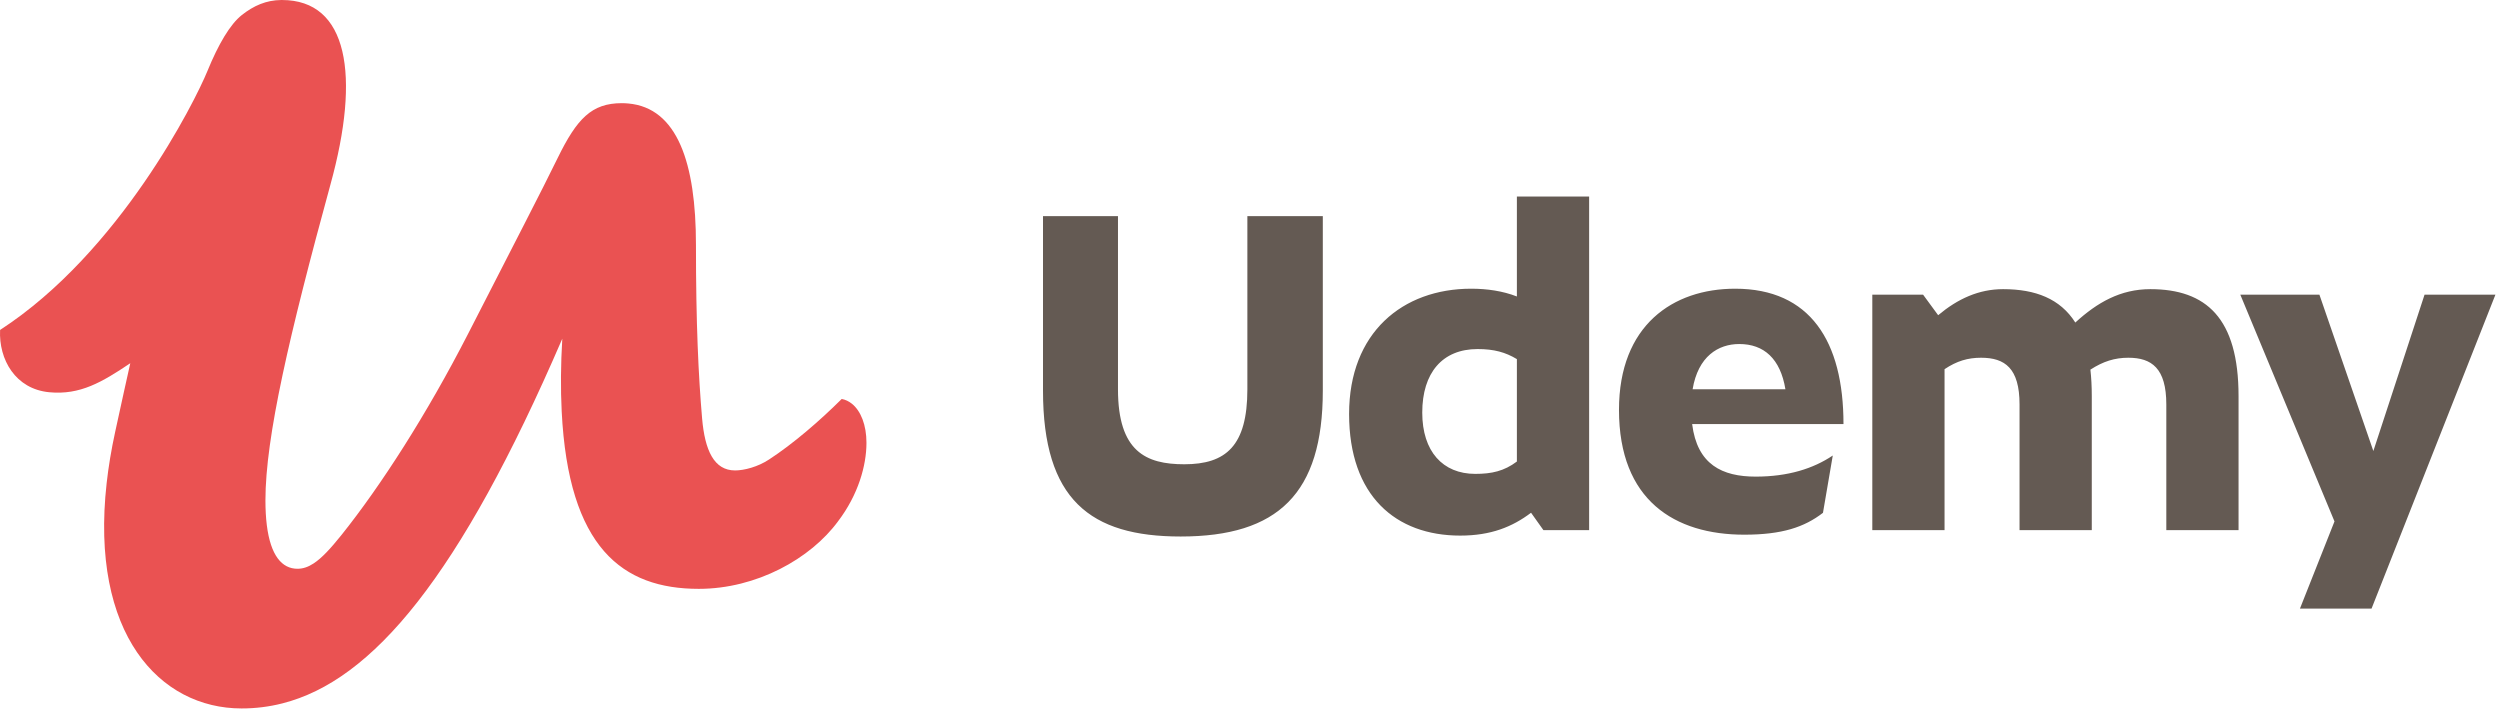
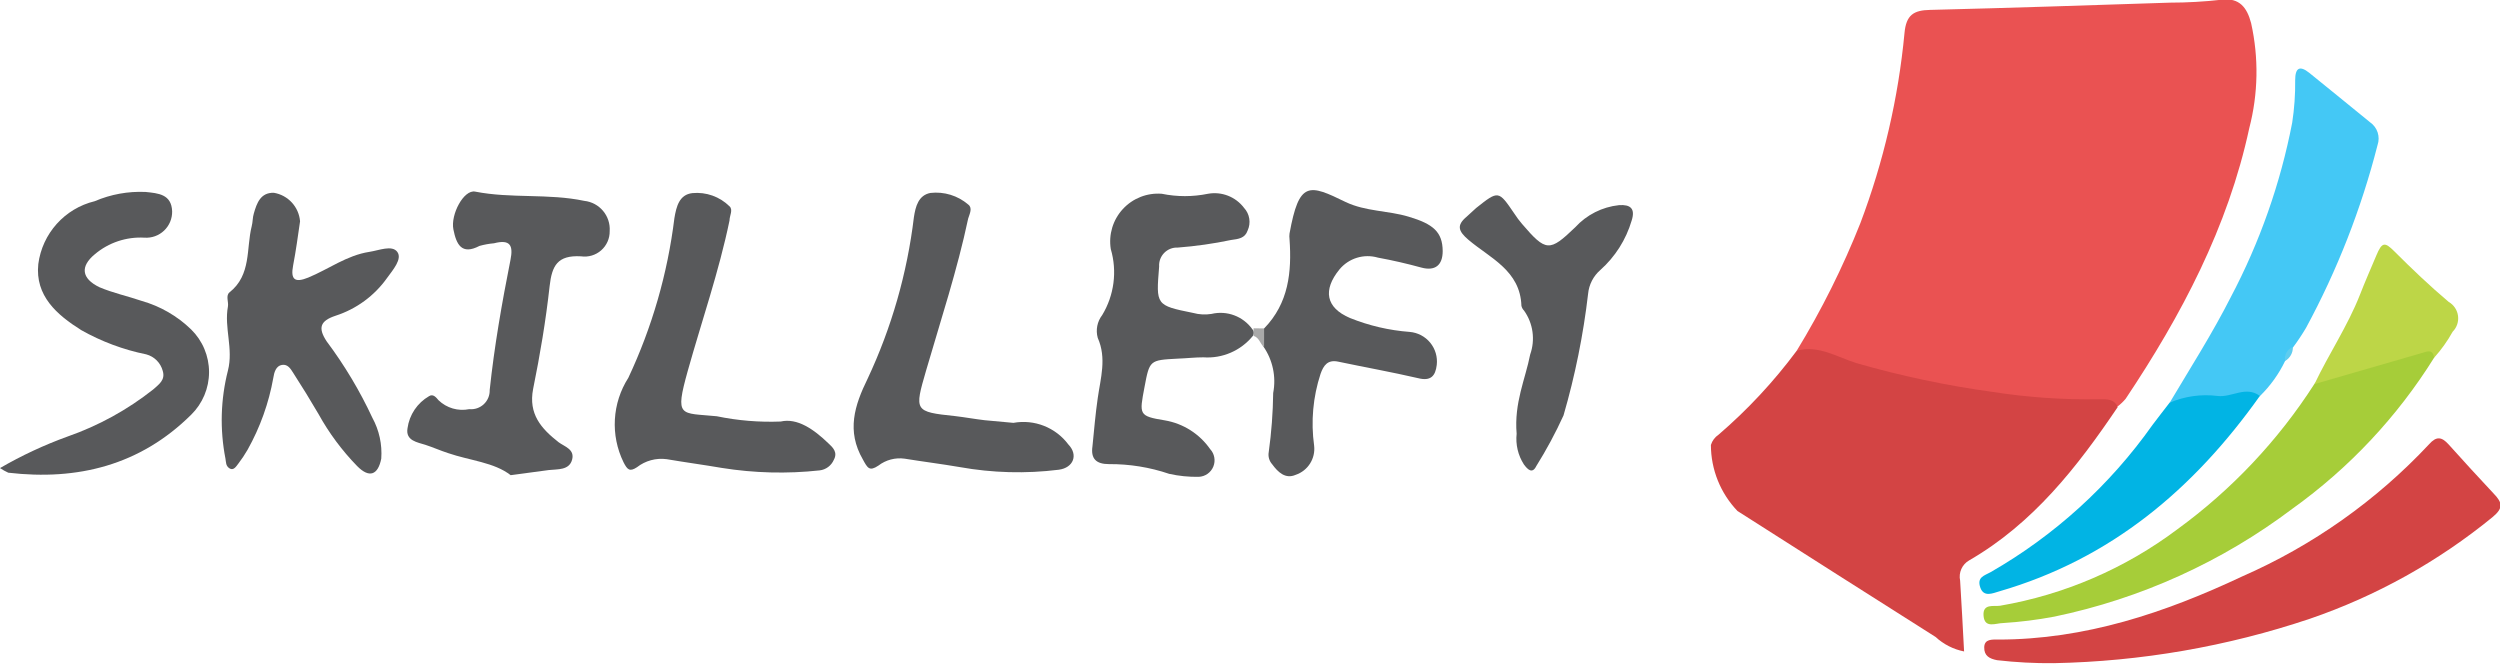
- <svg xmlns="http://www.w3.org/2000/svg" width="576px" height="167px" viewBox="0 0 576 167" version="1.1">
-   <g id="Page-1" stroke="none" stroke-width="1" fill="none" fill-rule="evenodd">
-     <g id="logo-coral">
-       <g id="Page-1">
-         <path d="M529.907,140.222 L546.404,140.222 L574.948,67.886 L558.618,67.886 L546.82,103.913 L534.39,67.886 L516.164,67.886 L537.867,120.136 L529.907,140.222 Z M448.024,85.058 L448.024,122.137 L431.38,122.137 L431.38,67.886 L443.075,67.886 L446.551,72.625 C451.08,68.835 455.925,66.621 461.509,66.621 C468.989,66.621 474.676,68.835 478.153,74.314 C483.209,69.676 488.582,66.621 495.431,66.621 C508.281,66.621 515.762,73.259 515.762,91.273 L515.762,122.137 L499.118,122.137 L499.118,93.169 C499.118,84.847 495.745,82.423 490.372,82.423 C487.213,82.423 484.581,83.265 481.629,85.162 C481.842,87.058 481.946,89.059 481.946,91.273 L481.946,122.137 L465.302,122.137 L465.302,93.169 C465.302,84.847 461.93,82.423 456.453,82.423 C453.397,82.423 450.869,83.161 448.024,85.058 L448.024,85.058 Z M389.975,89.693 L411.361,89.693 C410.202,82.636 406.409,79.264 400.722,79.264 C395.873,79.264 391.241,82.109 389.975,89.693 L389.975,89.693 Z M401.88,123.191 C385.868,123.191 373.014,115.29 373.014,94.432 C373.014,74.943 385.447,66.517 399.773,66.517 C417.049,66.517 424.739,78.63 424.739,97.698 L389.869,97.698 C391.03,107.072 396.824,109.813 404.515,109.813 C411.952,109.813 417.77,107.978 422.272,104.949 L420.013,118.151 C415.717,121.471 410.559,123.191 401.88,123.191 L401.88,123.191 Z M339.905,109.182 C343.696,109.182 346.541,108.548 349.49,106.337 L349.49,82.74 C346.858,81.158 344.226,80.423 340.432,80.423 C332.321,80.423 327.686,85.9 327.686,95.063 C327.686,104.019 332.427,109.182 339.905,109.182 L339.905,109.182 Z M352.755,118.135 C348.437,121.401 343.488,123.402 336.428,123.402 C321.575,123.402 310.831,114.238 310.831,95.38 C310.831,76.629 323.157,66.517 338.957,66.517 C342.643,66.517 346.226,67.045 349.49,68.307 L349.49,45.281 L366.136,45.281 L366.136,122.137 L355.601,122.137 L352.755,118.135 Z M240.307,90.007 L240.307,49.801 L257.583,49.801 L257.583,89.693 C257.583,104.019 264.008,106.968 272.857,106.968 C282.445,106.968 287.394,102.754 287.394,89.693 L287.394,49.801 L304.776,49.801 L304.776,90.007 C304.776,113.711 294.454,123.612 272.016,123.612 C251.157,123.612 240.307,115.08 240.307,90.007 L240.307,90.007 Z" id="Fill-1" fill="#645A53" />
-         <path d="M196.279,93.022 C195.578,92.46 194.79,92.082 193.932,91.919 C188.865,96.97 182.683,102.29 177.192,105.865 C174.659,107.548 171.473,108.39 169.363,108.39 C164.507,108.39 162.397,103.76 161.763,96.4 C160.919,86.514 160.348,74.673 160.348,56.372 C160.348,37.602 156.089,24.842 144.741,23.841 C144.261,23.798 143.776,23.769 143.27,23.769 C136.304,23.769 132.926,27.344 128.494,36.39 C124.695,44.172 118.784,55.53 107.808,76.985 C98.309,95.497 87.755,111.904 78.676,123.263 C76.148,126.411 74.15,128.574 72.272,129.805 C71.017,130.631 69.813,131.044 68.545,131.044 C64.962,131.044 62.347,128.02 61.473,120.98 C61.265,119.307 61.156,117.407 61.156,115.268 C61.156,100.755 66.646,77.196 76.143,42.488 C83.109,17.248 80.155,0.002 64.954,0.002 C64.93,0.002 64.907,0.002 64.883,0.002 C64.851,0.002 64.819,0.002 64.784,0.002 L64.773,0.004 C61.332,0.044 58.479,1.291 55.729,3.454 C53.023,5.585 50.314,10.188 47.786,16.377 C44.935,23.348 27.604,58.112 0.019,76.021 C-0.306,82.83 3.549,89.636 11.36,90.374 C18.47,91.048 23.518,88.051 30.018,83.685 C29.53,85.856 29.08,87.886 28.67,89.743 C28.185,91.935 27.772,93.827 27.442,95.353 C26.946,97.625 26.632,99.088 26.538,99.493 C25.635,103.635 24.991,107.57 24.573,111.304 C20.683,146.071 36.797,163.226 55.668,163.226 C58.822,163.226 61.947,162.851 65.05,162.062 C85.842,156.79 105.859,132.94 129.551,78.038 C129.192,84.01 129.154,89.588 129.413,94.764 C130.974,126.23 143.419,135.671 161.004,135.671 C174.302,135.671 186.756,128.732 193.088,120.106 C197.733,114.006 199.633,107.274 199.633,102.015 C199.633,97.934 198.338,94.676 196.279,93.022" id="Fill-4" fill="#EA5252" />
-       </g>
+ <svg xmlns="http://www.w3.org/2000/svg" viewBox="0 0 151.47 40.18">
+   <defs>
+     <style>.cls-1{fill:#ea5252;}.cls-2{fill:#d34444;}.cls-3{fill:#44c8f5;}.cls-4{fill:#58595b;}.cls-5{fill:#a6cd39;}.cls-6{fill:#01b4e4;}.cls-7{fill:#bdd647;}.cls-8{fill:#a9a9a9;}.cls-9{fill:#5eccef;}</style>
+   </defs>
+   <g id="Calque_2" data-name="Calque 2">
+     <g id="Calque_1-2" data-name="Calque 1">
+       <path class="cls-1" d="M108.86,21.25a50.78,50.78,0,0,0,3.86-7.74A44.41,44.41,0,0,0,115.39,2c.1-1.1.56-1.38,1.55-1.4,4.85-.12,9.7-.28,14.55-.44,1,0,2.1-.06,3.14-.18s1.51.46,1.76,1.42a13.54,13.54,0,0,1-.11,6.36c-1.29,6-4.11,11.34-7.49,16.4a3,3,0,0,1-.48.46c-2.91-.26-5.84-.25-8.75-.75a55.93,55.93,0,0,1-8.55-2A14.35,14.35,0,0,1,108.86,21.25Z" />
+       <path class="cls-2" d="M108.86,21.25c1.34-.37,2.48.41,3.65.76a58.61,58.61,0,0,0,8.18,1.73,37.91,37.91,0,0,0,6.47.45c.45,0,.92-.05,1.15.47-2.45,3.63-5.12,7.05-9,9.29a1.14,1.14,0,0,0-.55,1.23c.09,1.41.16,2.82.24,4.29a3.57,3.57,0,0,1-1.73-.88q-6-3.8-12-7.63a5.8,5.8,0,0,1-1.61-4,1.15,1.15,0,0,1,.46-.62A31.32,31.32,0,0,0,108.86,21.25Z" />
+       <path class="cls-2" d="M124.44,40.18A27.72,27.72,0,0,1,121,40c-.46-.09-.79-.26-.78-.78s.5-.47.84-.47c5.27,0,10.11-1.62,14.8-3.83a34.39,34.39,0,0,0,11.31-8c.45-.51.77-.45,1.18,0,.9,1,1.81,2,2.75,3,.53.55.57.87-.08,1.41a35.86,35.86,0,0,1-11.07,6.16A51.88,51.88,0,0,1,124.44,40.18Z" />
+       <path class="cls-3" d="M138.45,21.87A7.51,7.51,0,0,1,136.92,24a37.2,37.2,0,0,1-5.47.41c1.26-2.12,2.59-4.2,3.71-6.41a38.12,38.12,0,0,0,3.72-10.57,15.71,15.71,0,0,0,.18-2.57c0-.75.27-.91.85-.45,1.24,1,2.46,2,3.69,3a1.2,1.2,0,0,1,.45,1.38,48.49,48.49,0,0,1-4.33,11.07,13.17,13.17,0,0,1-.8,1.2C138.66,21.25,138.64,21.61,138.45,21.87Z" />
+       <path class="cls-4" d="M75.91,20.35a3.54,3.54,0,0,1-3,1.3c-.52,0-1,.06-1.57.08-1.69.09-1.69.09-2,1.74s-.36,1.74,1.24,2a4.21,4.21,0,0,1,2.74,1.74,1,1,0,0,1-.69,1.68,7.61,7.61,0,0,1-1.79-.18,11.08,11.08,0,0,0-3.65-.59c-.78,0-1.11-.33-1-1.08.1-1,.18-1.95.32-2.92.17-1.21.55-2.41,0-3.65a1.57,1.57,0,0,1,.27-1.38,5,5,0,0,0,.52-4,2.9,2.9,0,0,1,3.09-3.35,6.94,6.94,0,0,0,2.8,0,2.24,2.24,0,0,1,2.18.85,1.25,1.25,0,0,1,.22,1.38c-.16.47-.56.51-1,.57a25.12,25.12,0,0,1-3.23.46,1.08,1.08,0,0,0-1.13,1.15c-.19,2.34-.21,2.35,2.06,2.81a2.62,2.62,0,0,0,1.11.06,2.37,2.37,0,0,1,2.48.93A.31.31,0,0,1,75.91,20.35Z" />
+       <path class="cls-4" d="M18.18,13.41c-.13.89-.25,1.79-.42,2.67s.12,1.06.91.74c1.24-.51,2.34-1.35,3.71-1.56.59-.09,1.37-.43,1.69,0s-.27,1.1-.61,1.57a6.14,6.14,0,0,1-3.13,2.3c-.93.31-1.08.73-.54,1.55a26.14,26.14,0,0,1,2.77,4.63,4.49,4.49,0,0,1,.54,2.48c-.2,1-.73,1.19-1.46.45a14.73,14.73,0,0,1-2.34-3.15c-.49-.84-1-1.67-1.53-2.49-.16-.25-.33-.55-.69-.49s-.47.45-.52.78A13.88,13.88,0,0,1,15,27.25a7.66,7.66,0,0,1-.56.84c-.13.17-.29.44-.53.29s-.21-.38-.25-.59a12.17,12.17,0,0,1,.15-5.34c.34-1.33-.24-2.59,0-3.88.05-.28-.15-.66.1-.86,1.33-1.06,1-2.65,1.34-4,.07-.26.05-.53.13-.78.18-.63.41-1.27,1.21-1.25A1.91,1.91,0,0,1,18.18,13.41Z" />
+       <path class="cls-5" d="M147.48,21.67a32.2,32.2,0,0,1-8.57,9.14,36.18,36.18,0,0,1-14.44,6.55,25.33,25.33,0,0,1-3.12.39c-.41,0-1.1.35-1.17-.43s.63-.56,1-.62a24.9,24.9,0,0,0,10.74-4.63,32.82,32.82,0,0,0,8.3-8.8c.16-.16.29-.37.5-.44,2-.65,4-1.26,6.05-1.73C147.13,21,147.68,21,147.48,21.67Z" />
+       <path class="cls-4" d="M76.59,19.9c1.49-1.53,1.68-3.42,1.54-5.41a1.31,1.31,0,0,1,0-.34c.58-3.2,1.17-3,3.4-1.91,1.22.58,2.56.51,3.82.89,1.48.44,2.05.92,2.06,2.08,0,.86-.46,1.23-1.3,1s-1.74-.44-2.62-.6a2.22,2.22,0,0,0-2.34.72c-1,1.23-.84,2.31.65,2.94a12.1,12.1,0,0,0,3.61.84,1.8,1.8,0,0,1,1.64,2c-.08.67-.36,1-1.14.8-1.6-.37-3.23-.66-4.84-1-.63-.13-.88.23-1.06.74A9.69,9.69,0,0,0,79.62,27a1.66,1.66,0,0,1-1.12,1.77c-.62.27-1.07-.16-1.42-.64a.87.87,0,0,1-.21-.74,28.75,28.75,0,0,0,.27-3.58A3.71,3.71,0,0,0,76.55,21C76.45,20.66,76.27,20.27,76.59,19.9Z" />
+       <path class="cls-4" d="M30.94,28.79c-1-.78-2.46-.88-3.8-1.34-.46-.15-.91-.35-1.37-.5s-1.21-.24-1.08-1A2.66,2.66,0,0,1,26,24c.24-.15.42.07.57.25a2.08,2.08,0,0,0,1.86.54,1.13,1.13,0,0,0,1.24-1.16c.28-2.65.74-5.27,1.26-7.89.17-.85,0-1.26-1-1a4.74,4.74,0,0,0-.88.16c-1.09.57-1.4-.1-1.58-1s.63-2.43,1.32-2.29c2.19.43,4.43.1,6.61.56A1.73,1.73,0,0,1,36.94,14a1.52,1.52,0,0,1-1.74,1.53c-1.43-.08-1.76.57-1.9,1.81-.23,2.09-.58,4.16-1,6.23-.29,1.51.48,2.39,1.54,3.22.36.27,1,.43.82,1.07s-.87.56-1.41.62Z" />
+       <path class="cls-4" d="M0,28.36a25.3,25.3,0,0,1,4.09-1.91,17.85,17.85,0,0,0,5.2-2.86c.33-.3.74-.56.57-1.12a1.41,1.41,0,0,0-1-1A13.44,13.44,0,0,1,4.92,20c-1.48-.93-2.8-2.08-2.6-4a4.52,4.52,0,0,1,3.42-3.81,7,7,0,0,1,3.08-.56c.76.08,1.57.13,1.61,1.17A1.57,1.57,0,0,1,8.75,14.4a4.28,4.28,0,0,0-3,1c-.9.74-.82,1.47.27,2,.82.35,1.71.54,2.56.83a7.09,7.09,0,0,1,3,1.73,3.62,3.62,0,0,1,0,5.17c-3.09,3.06-6.88,4-11.08,3.51A3.58,3.58,0,0,1,0,28.36Z" />
+       <path class="cls-4" d="M47.3,25.54c1-.23,2,.46,2.89,1.32.27.25.58.54.33,1a1.07,1.07,0,0,1-.86.64,22.23,22.23,0,0,1-5.93-.15c-1.11-.19-2.23-.34-3.34-.53a2.41,2.41,0,0,0-1.8.49c-.44.29-.58.15-.81-.3a5.23,5.23,0,0,1,.29-5.12,31.87,31.87,0,0,0,2.79-9.67c.12-.72.3-1.43,1.09-1.52a2.82,2.82,0,0,1,2.25.8c.23.21,0,.57,0,.86-.64,3.09-1.68,6.08-2.53,9.11-.8,2.87-.46,2.53,1.76,2.75A16,16,0,0,0,47.3,25.54Z" />
+       <path class="cls-4" d="M61.4,25.62a3.4,3.4,0,0,1,3.33,1.31c.61.63.31,1.41-.58,1.53a20,20,0,0,1-6-.16c-1.11-.19-2.23-.33-3.34-.51a2.13,2.13,0,0,0-1.59.42c-.55.37-.66.14-.94-.37-1-1.73-.51-3.27.29-4.9a32,32,0,0,0,2.8-9.77c.1-.67.28-1.34,1-1.48a3,3,0,0,1,2.29.7c.28.21.09.56,0,.85C58,16.36,57,19.39,56.11,22.45c-.71,2.45-.73,2.5,1.76,2.76.6.07,1.19.18,1.79.25Z" />
+       <path class="cls-4" d="M91.89,26.28c-.16-1.88.53-3.31.82-4.8a2.91,2.91,0,0,0-.37-2.66.6.6,0,0,1-.16-.29c-.07-2.14-1.9-2.89-3.21-4-.62-.53-.73-.88-.11-1.4.2-.17.38-.36.58-.53,1.35-1.07,1.35-1.07,2.31.34a5.73,5.73,0,0,0,.47.63c1.45,1.69,1.66,1.7,3.22.2a4.19,4.19,0,0,1,2.65-1.34c.7-.05,1,.21.77.93a6.45,6.45,0,0,1-1.9,3,2.18,2.18,0,0,0-.74,1.44,45.19,45.19,0,0,1-1.49,7.37,26.6,26.6,0,0,1-1.65,3.07c-.24.49-.52.21-.75-.1A2.87,2.87,0,0,1,91.89,26.28Z" />
+       <path class="cls-6" d="M131.45,24.4a5.59,5.59,0,0,1,2.9-.41c.87.11,1.72-.64,2.57,0-4,5.63-9,9.87-15.79,11.84-.39.11-.94.38-1.15-.24s.24-.71.62-.92a30.75,30.75,0,0,0,9.82-8.93C130.75,25.29,131.11,24.85,131.45,24.4Z" />
+       <path class="cls-7" d="M147.48,21.67c-.09-.54-.41-.38-.75-.28l-6.5,1.88c.87-1.83,2-3.5,2.75-5.4.31-.8.66-1.59,1-2.4s.51-.82,1.08-.25c1.06,1.06,2.15,2.1,3.3,3.07a1.15,1.15,0,0,1,.24,1.81A8.42,8.42,0,0,1,147.48,21.67Z" />
+       <path class="cls-8" d="M76.59,19.9c0,.38,0,.76,0,1.14-.24-.2-.29-.59-.64-.69v-.46Z" />
+       <path class="cls-9" d="M138.45,21.87a.77.77,0,0,1,.47-.85A.94.94,0,0,1,138.45,21.87Z" />
    </g>
  </g>
</svg>
